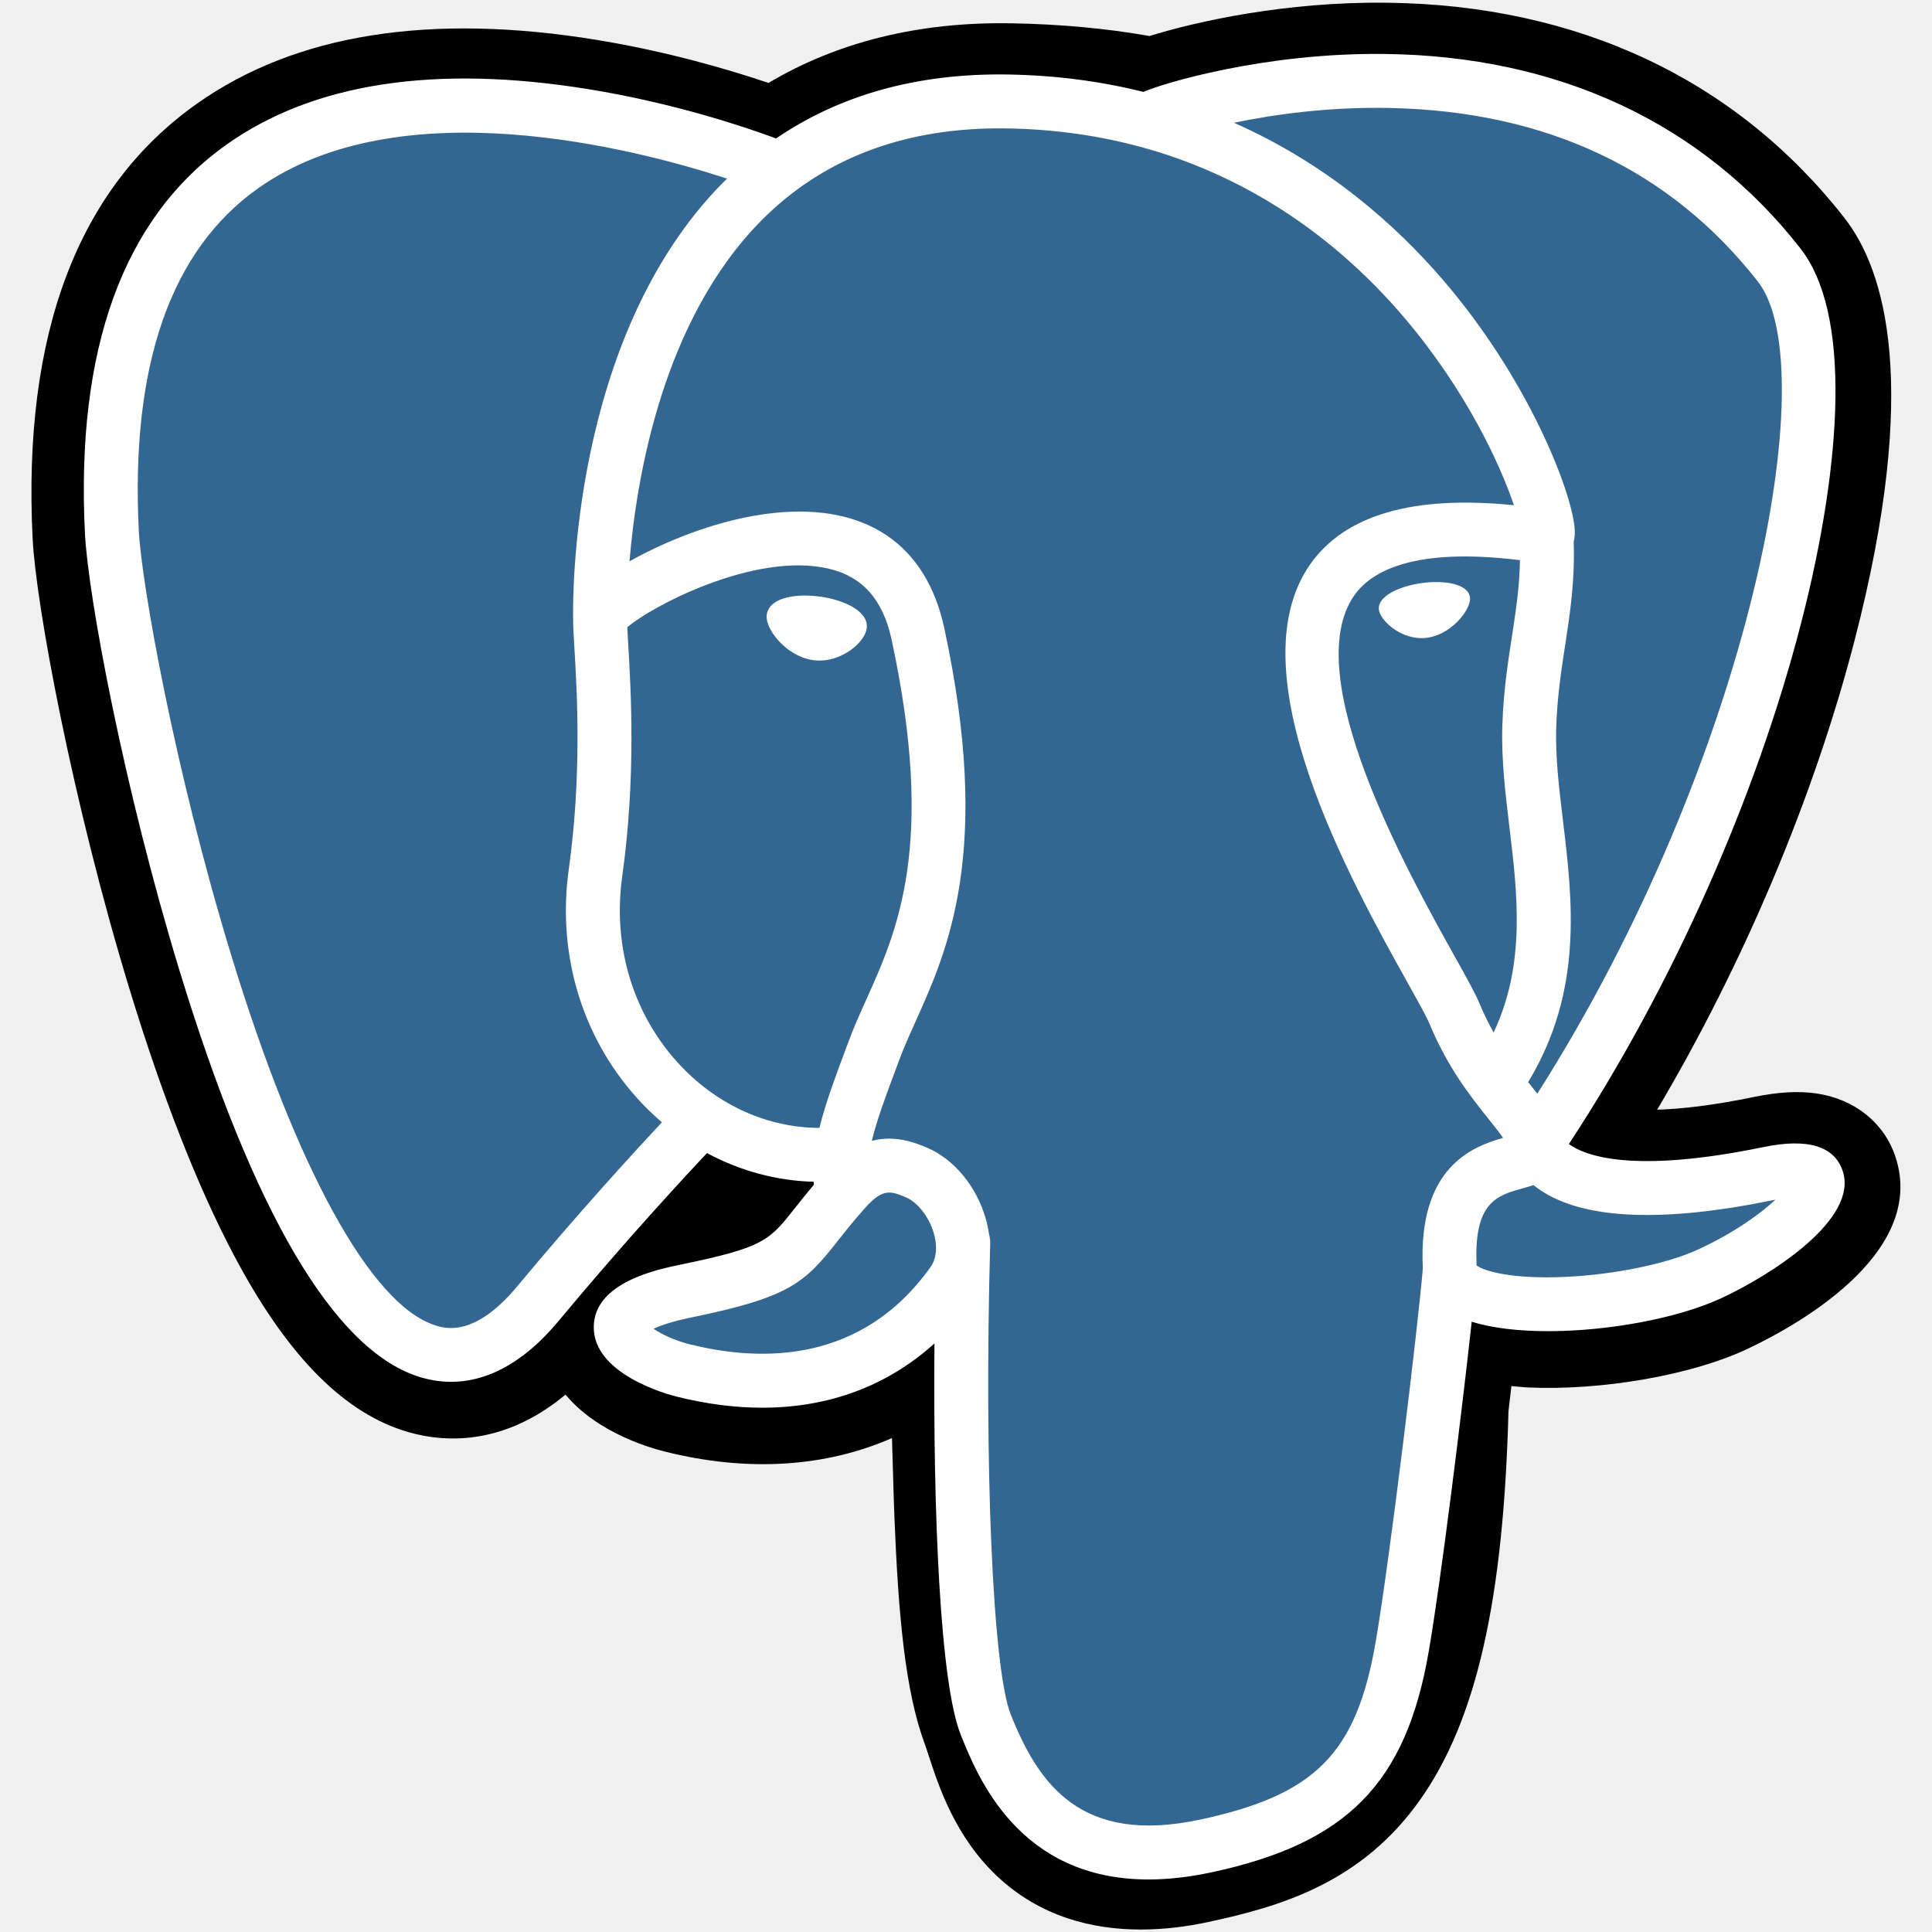
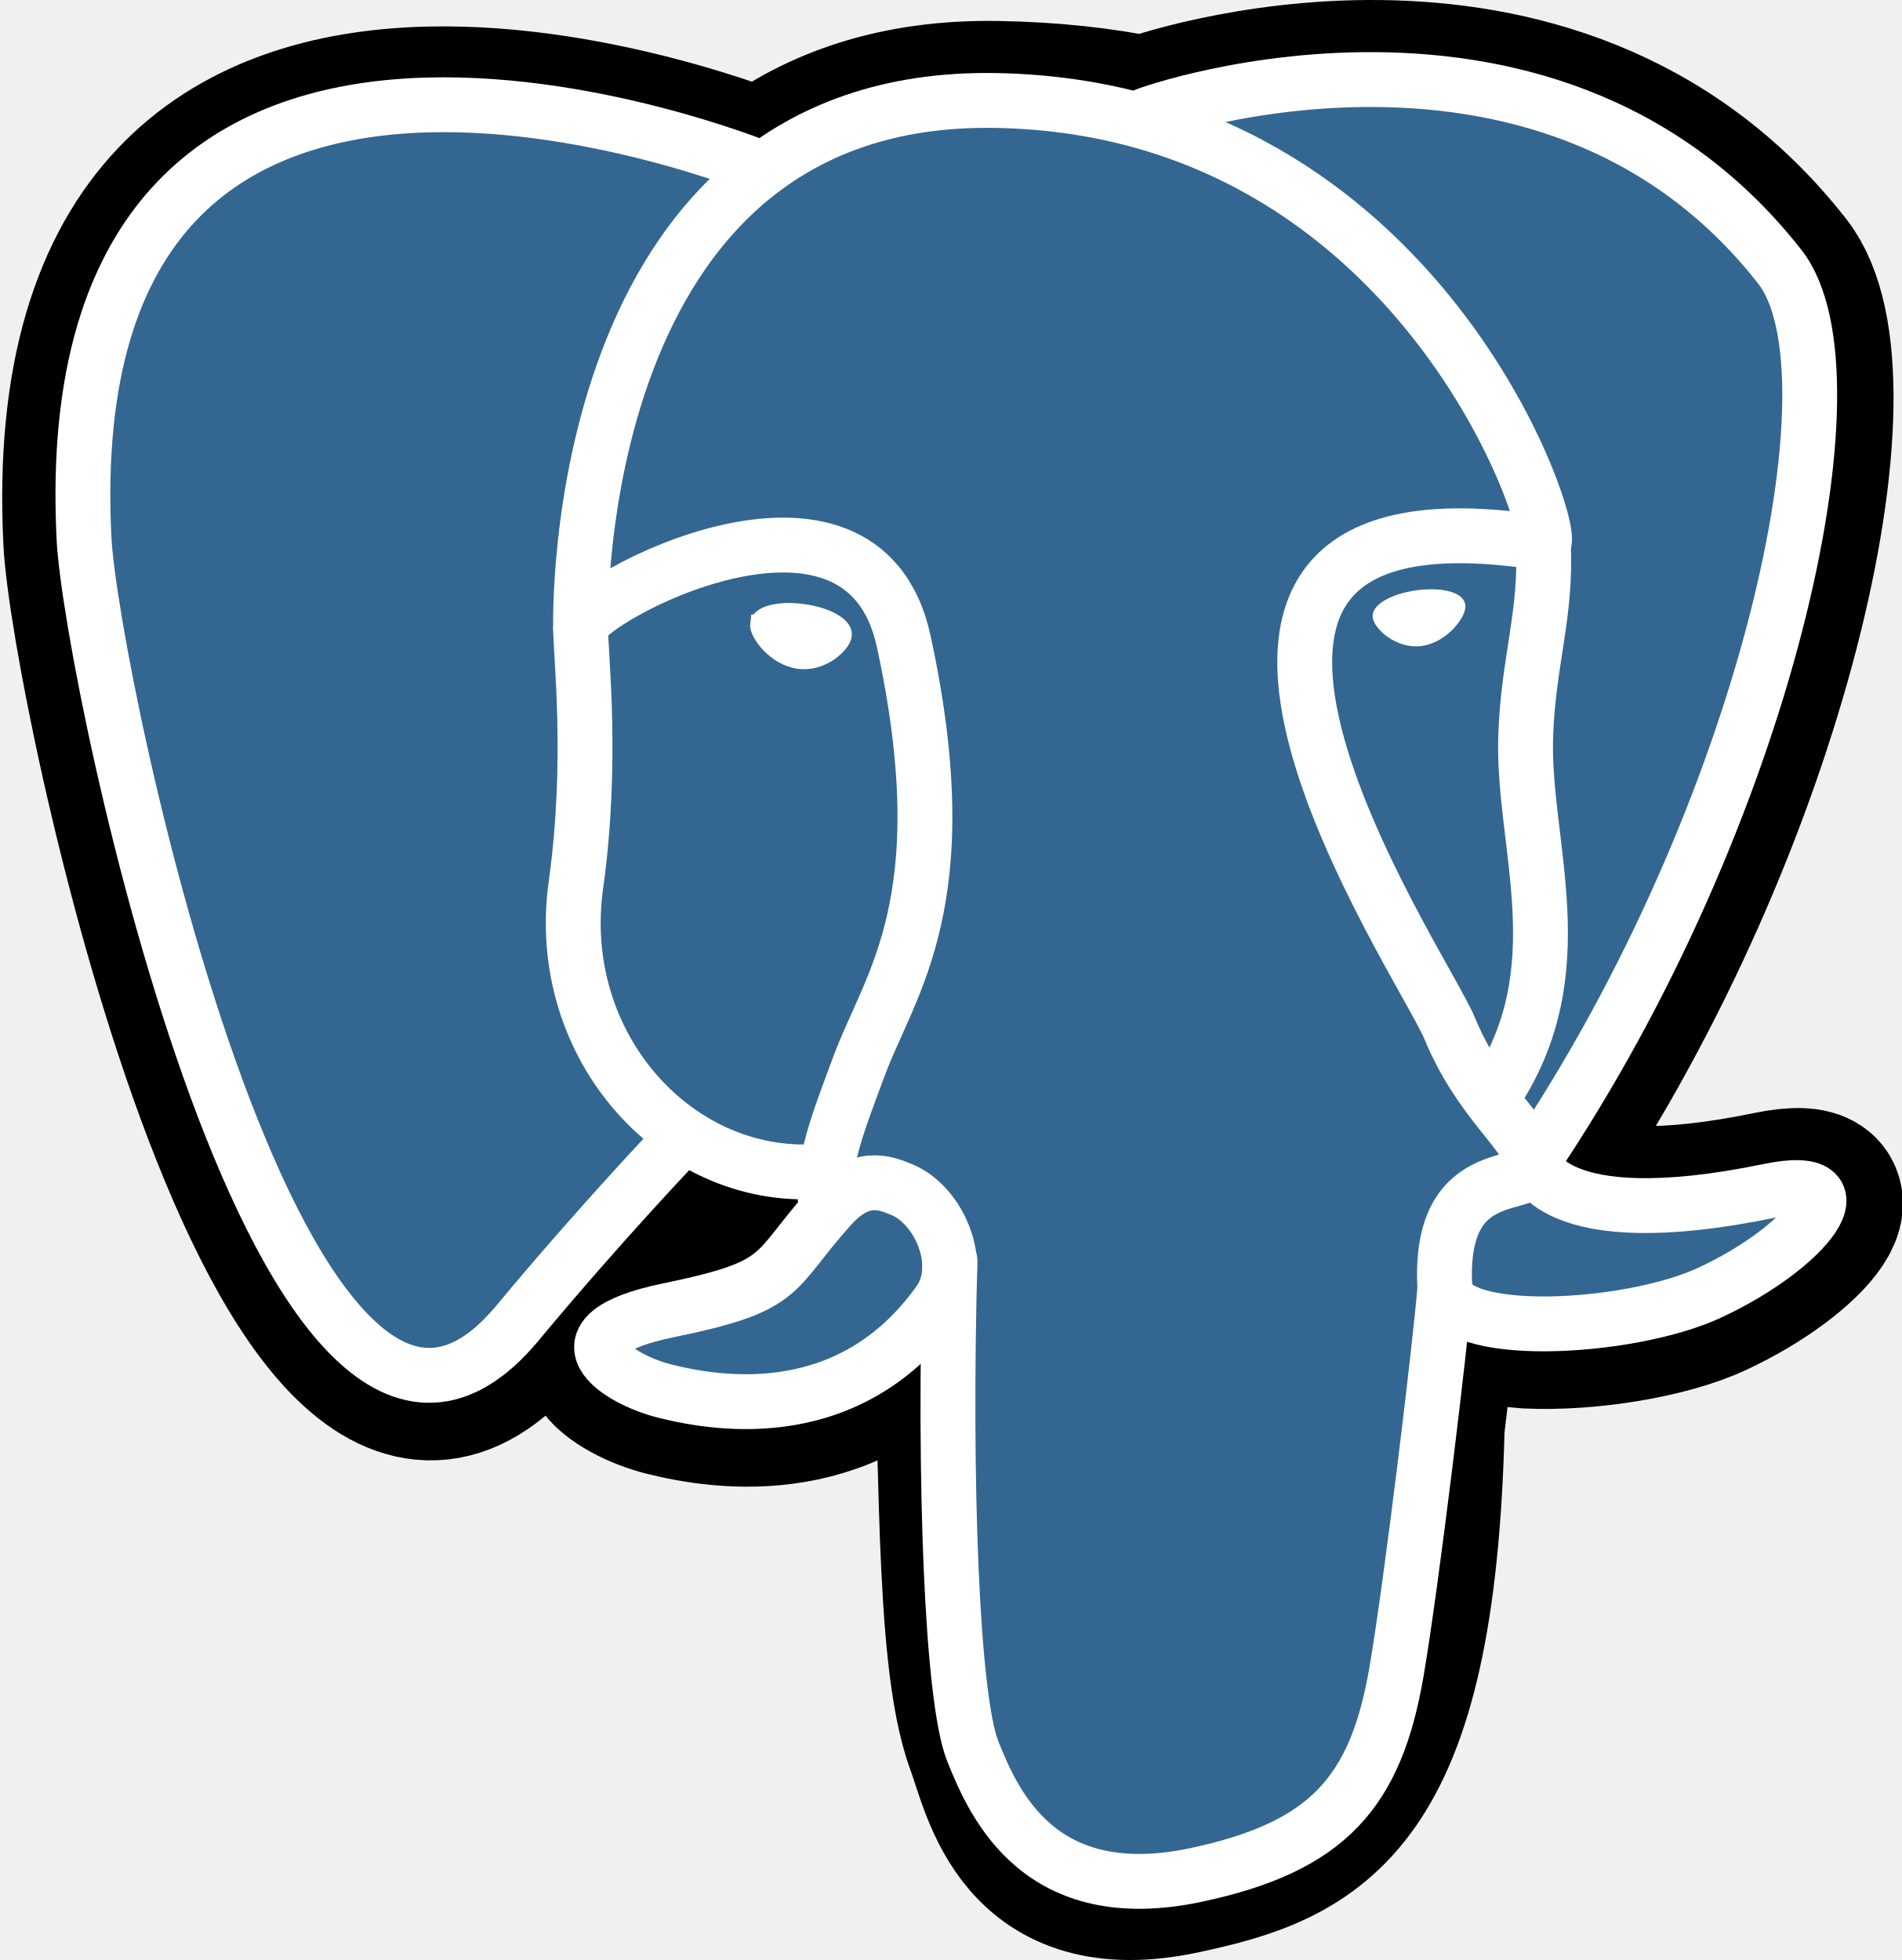
- <svg xmlns="http://www.w3.org/2000/svg" width="800px" height="800px" viewBox="-4 0 264 264" preserveAspectRatio="xMinYMin meet">
-   <path d="M255.008 158.086c-1.535-4.649-5.556-7.887-10.756-8.664-2.452-.366-5.26-.21-8.583.475-5.792 1.195-10.089 1.65-13.225 1.738 11.837-19.985 21.462-42.775 27.003-64.228 8.96-34.689 4.172-50.492-1.423-57.64C233.217 10.847 211.614.683 185.552.372c-13.903-.17-26.108 2.575-32.475 4.549-5.928-1.046-12.302-1.63-18.99-1.738-12.537-.2-23.614 2.533-33.079 8.15-5.24-1.772-13.65-4.27-23.362-5.864-22.842-3.75-41.252-.828-54.718 8.685C6.622 25.672-.937 45.684.461 73.634c.444 8.874 5.408 35.874 13.224 61.48 4.492 14.718 9.282 26.94 14.237 36.33 7.027 13.315 14.546 21.156 22.987 23.972 4.731 1.576 13.327 2.68 22.368-4.85 1.146 1.388 2.675 2.767 4.704 4.048 2.577 1.625 5.728 2.953 8.875 3.74 11.341 2.835 21.964 2.126 31.027-1.848.056 1.612.099 3.152.135 4.482.06 2.157.12 4.272.199 6.25.537 13.374 1.447 23.773 4.143 31.049.148.4.347 1.01.557 1.657 1.345 4.118 3.594 11.012 9.316 16.411 5.925 5.593 13.092 7.308 19.656 7.308 3.292 0 6.433-.432 9.188-1.022 9.82-2.105 20.973-5.311 29.041-16.799 7.628-10.86 11.336-27.217 12.007-52.99.087-.729.167-1.425.244-2.088l.16-1.362 1.797.158.463.031c10.002.456 22.232-1.665 29.743-5.154 5.935-2.754 24.954-12.795 20.476-26.351" />
-   <path d="M237.906 160.722c-29.74 6.135-31.785-3.934-31.785-3.934 31.4-46.593 44.527-105.736 33.2-120.211-30.904-39.485-84.399-20.811-85.292-20.327l-.287.052c-5.876-1.22-12.451-1.946-19.842-2.067-13.456-.22-23.664 3.528-31.41 9.402 0 0-95.43-39.314-90.991 49.444.944 18.882 27.064 142.873 58.218 105.422 11.387-13.695 22.39-25.274 22.39-25.274 5.464 3.63 12.006 5.482 18.864 4.817l.533-.452c-.166 1.7-.09 3.363.213 5.332-8.026 8.967-5.667 10.541-21.711 13.844-16.235 3.346-6.698 9.302-.471 10.86 7.549 1.887 25.013 4.561 36.813-11.958l-.47 1.885c3.144 2.519 5.352 16.383 4.982 28.952-.37 12.568-.617 21.197 1.86 27.937 2.479 6.74 4.948 21.905 26.04 17.386 17.623-3.777 26.756-13.564 28.027-29.89.901-11.606 2.942-9.89 3.07-20.267l1.637-4.912c1.887-15.733.3-20.809 11.157-18.448l2.64.232c7.99.363 18.45-1.286 24.589-4.139 13.218-6.134 21.058-16.377 8.024-13.686h.002" fill="#336791" />
-   <path d="M108.076 81.525c-2.68-.373-5.107-.028-6.335.902-.69.523-.904 1.129-.962 1.546-.154 1.105.62 2.327 1.096 2.957 1.346 1.784 3.312 3.01 5.258 3.28.282.04.563.058.842.058 3.245 0 6.196-2.527 6.456-4.392.325-2.336-3.066-3.893-6.355-4.35M196.86 81.599c-.256-1.831-3.514-2.353-6.606-1.923-3.088.43-6.082 1.824-5.832 3.659.2 1.427 2.777 3.863 5.827 3.863.258 0 .518-.017.78-.054 2.036-.282 3.53-1.575 4.24-2.32 1.08-1.136 1.706-2.402 1.591-3.225" fill="#FFF" />
-   <path d="M247.802 160.025c-1.134-3.429-4.784-4.532-10.848-3.28-18.005 3.716-24.453 1.142-26.57-.417 13.995-21.32 25.508-47.092 31.719-71.137 2.942-11.39 4.567-21.968 4.7-30.59.147-9.463-1.465-16.417-4.789-20.665-13.402-17.125-33.072-26.311-56.882-26.563-16.369-.184-30.199 4.005-32.88 5.183-5.646-1.404-11.801-2.266-18.502-2.376-12.288-.199-22.91 2.743-31.704 8.74-3.82-1.422-13.692-4.811-25.765-6.756-20.872-3.36-37.458-.814-49.294 7.571-14.123 10.006-20.643 27.892-19.38 53.16.425 8.501 5.269 34.653 12.913 59.698 10.062 32.964 21 51.625 32.508 55.464 1.347.449 2.9.763 4.613.763 4.198 0 9.345-1.892 14.7-8.33a529.832 529.832 0 0 1 20.261-22.926c4.524 2.428 9.494 3.784 14.577 3.92.01.133.023.266.035.398a117.66 117.66 0 0 0-2.57 3.175c-3.522 4.471-4.255 5.402-15.592 7.736-3.225.666-11.79 2.431-11.916 8.435-.136 6.56 10.125 9.315 11.294 9.607 4.074 1.02 7.999 1.523 11.742 1.523 9.103 0 17.114-2.992 23.516-8.781-.197 23.386.778 46.43 3.586 53.451 2.3 5.748 7.918 19.795 25.664 19.794 2.604 0 5.47-.303 8.623-.979 18.521-3.97 26.564-12.156 29.675-30.203 1.665-9.645 4.522-32.676 5.866-45.03 2.836.885 6.487 1.29 10.434 1.289 8.232 0 17.731-1.749 23.688-4.514 6.692-3.108 18.768-10.734 16.578-17.36zm-44.106-83.48c-.061 3.647-.563 6.958-1.095 10.414-.573 3.717-1.165 7.56-1.314 12.225-.147 4.54.42 9.26.968 13.825 1.108 9.22 2.245 18.712-2.156 28.078a36.508 36.508 0 0 1-1.95-4.009c-.547-1.326-1.735-3.456-3.38-6.404-6.399-11.476-21.384-38.35-13.713-49.316 2.285-3.264 8.084-6.62 22.64-4.813zm-17.644-61.787c21.334.471 38.21 8.452 50.158 23.72 9.164 11.711-.927 64.998-30.14 110.969a171.33 171.33 0 0 0-.886-1.117l-.37-.462c7.549-12.467 6.073-24.802 4.759-35.738-.54-4.488-1.05-8.727-.92-12.709.134-4.22.692-7.84 1.232-11.34.663-4.313 1.338-8.776 1.152-14.037.139-.552.195-1.204.122-1.978-.475-5.045-6.235-20.144-17.975-33.81-6.422-7.475-15.787-15.84-28.574-21.482 5.5-1.14 13.021-2.203 21.442-2.016zM66.674 175.778c-5.9 7.094-9.974 5.734-11.314 5.288-8.73-2.912-18.86-21.364-27.791-50.624-7.728-25.318-12.244-50.777-12.602-57.916-1.128-22.578 4.345-38.313 16.268-46.769 19.404-13.76 51.306-5.524 64.125-1.347-.184.182-.376.352-.558.537-21.036 21.244-20.537 57.54-20.485 59.759-.002.856.07 2.068.168 3.735.362 6.105 1.036 17.467-.764 30.334-1.672 11.957 2.014 23.66 10.111 32.109a36.275 36.275 0 0 0 2.617 2.468c-3.604 3.86-11.437 12.396-19.775 22.426zm22.479-29.993c-6.526-6.81-9.49-16.282-8.133-25.99 1.9-13.592 1.199-25.43.822-31.79-.053-.89-.1-1.67-.127-2.285 3.073-2.725 17.314-10.355 27.47-8.028 4.634 1.061 7.458 4.217 8.632 9.645 6.076 28.103.804 39.816-3.432 49.229-.873 1.939-1.698 3.772-2.402 5.668l-.546 1.466c-1.382 3.706-2.668 7.152-3.465 10.424-6.938-.02-13.687-2.984-18.819-8.34zm1.065 37.9c-2.026-.506-3.848-1.385-4.917-2.114.893-.42 2.482-.992 5.238-1.56 13.337-2.745 15.397-4.683 19.895-10.394 1.031-1.31 2.2-2.794 3.819-4.602l.002-.002c2.411-2.7 3.514-2.242 5.514-1.412 1.621.67 3.2 2.702 3.84 4.938.303 1.056.643 3.06-.47 4.62-9.396 13.156-23.088 12.987-32.921 10.526zm69.799 64.952c-16.316 3.496-22.093-4.829-25.9-14.346-2.457-6.144-3.665-33.85-2.808-64.447.011-.407-.047-.8-.159-1.17a15.444 15.444 0 0 0-.456-2.162c-1.274-4.452-4.379-8.176-8.104-9.72-1.48-.613-4.196-1.738-7.46-.903.696-2.868 1.903-6.107 3.212-9.614l.549-1.475c.618-1.663 1.394-3.386 2.214-5.21 4.433-9.848 10.504-23.337 3.915-53.81-2.468-11.414-10.71-16.988-23.204-15.693-7.49.775-14.343 3.797-17.761 5.53-.735.372-1.407.732-2.035 1.082.954-11.5 4.558-32.992 18.04-46.59 8.489-8.56 19.794-12.788 33.568-12.56 27.14.444 44.544 14.372 54.366 25.979 8.464 10.001 13.047 20.076 14.876 25.51-13.755-1.399-23.11 1.316-27.852 8.096-10.317 14.748 5.644 43.372 13.315 57.129 1.407 2.521 2.621 4.7 3.003 5.626 2.498 6.054 5.732 10.096 8.093 13.046.724.904 1.426 1.781 1.96 2.547-4.166 1.201-11.649 3.976-10.967 17.847-.55 6.96-4.461 39.546-6.448 51.059-2.623 15.21-8.22 20.875-23.957 24.25zm68.104-77.936c-4.26 1.977-11.389 3.46-18.161 3.779-7.48.35-11.288-.838-12.184-1.569-.42-8.644 2.797-9.547 6.202-10.503.535-.15 1.057-.297 1.561-.473.313.255.656.508 1.032.756 6.012 3.968 16.735 4.396 31.874 1.271l.166-.033c-2.042 1.909-5.536 4.471-10.49 6.772z" fill="#FFF" />
+ <svg xmlns="http://www.w3.org/2000/svg" width="432.071pt" height="445.383pt" viewBox="0 0 432.071 445.383" xml:space="preserve">
+   <g id="orginal" style="fill-rule:nonzero;clip-rule:nonzero;stroke:#000000;stroke-miterlimit:4;">
+ 	</g>
+   <g id="Layer_x0020_3" style="fill-rule:nonzero;clip-rule:nonzero;fill:none;stroke:#FFFFFF;stroke-width:12.465;stroke-linecap:round;stroke-linejoin:round;stroke-miterlimit:4;">
+     <path style="fill:#000000;stroke:#000000;stroke-width:37.395;stroke-linecap:butt;stroke-linejoin:miter;" d="M323.205,324.227c2.833-23.601,1.984-27.062,19.563-23.239l4.463,0.392c13.517,0.615,31.199-2.174,41.587-7c22.362-10.376,35.622-27.7,13.572-23.148c-50.297,10.376-53.755-6.655-53.755-6.655c53.111-78.803,75.313-178.836,56.149-203.322    C352.514-5.534,262.036,26.049,260.522,26.869l-0.482,0.089c-9.938-2.062-21.06-3.294-33.554-3.496c-22.761-0.374-40.032,5.967-53.133,15.904c0,0-161.408-66.498-153.899,83.628c1.597,31.936,45.777,241.655,98.47,178.31    c19.259-23.163,37.871-42.748,37.871-42.748c9.242,6.14,20.307,9.272,31.912,8.147l0.897-0.765c-0.281,2.876-0.157,5.689,0.359,9.019c-13.572,15.167-9.584,17.83-36.723,23.416c-27.457,5.659-11.326,15.734-0.797,18.367c12.768,3.193,42.305,7.716,62.268-20.224    l-0.795,3.188c5.325,4.26,4.965,30.619,5.72,49.452c0.756,18.834,2.017,36.409,5.856,46.771c3.839,10.36,8.369,37.05,44.036,29.406c29.809-6.388,52.6-15.582,54.677-101.107" />
+     <path style="fill:#336791;stroke:none;" d="M402.395,271.23c-50.302,10.376-53.76-6.655-53.76-6.655c53.111-78.808,75.313-178.843,56.153-203.326c-52.27-66.785-142.752-35.2-144.262-34.38l-0.486,0.087c-9.938-2.063-21.06-3.292-33.56-3.496c-22.761-0.373-40.026,5.967-53.127,15.902    c0,0-161.411-66.495-153.904,83.63c1.597,31.938,45.776,241.657,98.471,178.312c19.26-23.163,37.869-42.748,37.869-42.748c9.243,6.14,20.308,9.272,31.908,8.147l0.901-0.765c-0.28,2.876-0.152,5.689,0.361,9.019c-13.575,15.167-9.586,17.83-36.723,23.416    c-27.459,5.659-11.328,15.734-0.796,18.367c12.768,3.193,42.307,7.716,62.266-20.224l-0.796,3.188c5.319,4.26,9.054,27.711,8.428,48.969c-0.626,21.259-1.044,35.854,3.147,47.254c4.191,11.4,8.368,37.05,44.042,29.406c29.809-6.388,45.256-22.942,47.405-50.555    c1.525-19.631,4.976-16.729,5.194-34.28l2.768-8.309c3.192-26.611,0.507-35.196,18.872-31.203l4.463,0.392c13.517,0.615,31.208-2.174,41.591-7c22.358-10.376,35.618-27.7,13.573-23.148z" />
+     <path d="M215.866,286.484c-1.385,49.516,0.348,99.377,5.193,111.495c4.848,12.118,15.223,35.688,50.9,28.045c29.806-6.39,40.651-18.756,45.357-46.051c3.466-20.082,10.148-75.854,11.005-87.281" />
+     <path d="M173.104,38.256c0,0-161.521-66.016-154.012,84.109c1.597,31.938,45.779,241.664,98.473,178.316c19.256-23.166,36.671-41.335,36.671-41.335" />
+     <path d="M260.349,26.207c-5.591,1.753,89.848-34.889,144.087,34.417c19.159,24.484-3.043,124.519-56.153,203.329" />
+     <path style="stroke-linejoin:bevel;" d="M348.282,263.953c0,0,3.461,17.036,53.764,6.653c22.04-4.552,8.776,12.774-13.577,23.155c-18.345,8.514-59.474,10.696-60.146-1.069c-1.729-30.355,21.647-21.133,19.96-28.739c-1.525-6.85-11.979-13.573-18.894-30.338    c-6.037-14.633-82.796-126.849,21.287-110.183c3.813-0.789-27.146-99.002-124.553-100.599c-97.385-1.597-94.19,119.762-94.19,119.762" />
+     <path d="M188.604,274.334c-13.577,15.166-9.584,17.829-36.723,23.417c-27.459,5.66-11.326,15.733-0.797,18.365c12.768,3.195,42.307,7.718,62.266-20.229c6.078-8.509-0.036-22.086-8.385-25.547c-4.034-1.671-9.428-3.765-16.361,3.994z" />
+     <path d="M187.715,274.069c-1.368-8.917,2.93-19.528,7.536-31.942c6.922-18.626,22.893-37.255,10.117-96.339c-9.523-44.029-73.396-9.163-73.436-3.193c-0.039,5.968,2.889,30.26-1.067,58.548c-5.162,36.913,23.488,68.132,56.479,64.938" />
+     <path style="fill:#FFFFFF;stroke-width:4.155;stroke-linecap:butt;stroke-linejoin:miter;" d="M172.517,141.7c-0.288,2.039,3.733,7.48,8.976,8.207c5.234,0.73,9.714-3.522,9.998-5.559c0.284-2.039-3.732-4.285-8.977-5.015c-5.237-0.731-9.719,0.333-9.996,2.367z" />
+     <path style="fill:#FFFFFF;stroke-width:2.078;stroke-linecap:butt;stroke-linejoin:miter;" d="M331.941,137.543c0.284,2.039-3.732,7.48-8.976,8.207c-5.238,0.73-9.718-3.522-10.005-5.559c-0.277-2.039,3.74-4.285,8.979-5.015c5.239-0.73,9.718,0.333,10.002,2.368z" />
+     <path d="M350.676,123.432c0.863,15.994-3.445,26.888-3.988,43.914c-0.804,24.748,11.799,53.074-7.191,81.435" />
+     <path style="stroke-width:3;" d="M0,60.232" />
+   </g>
</svg>
